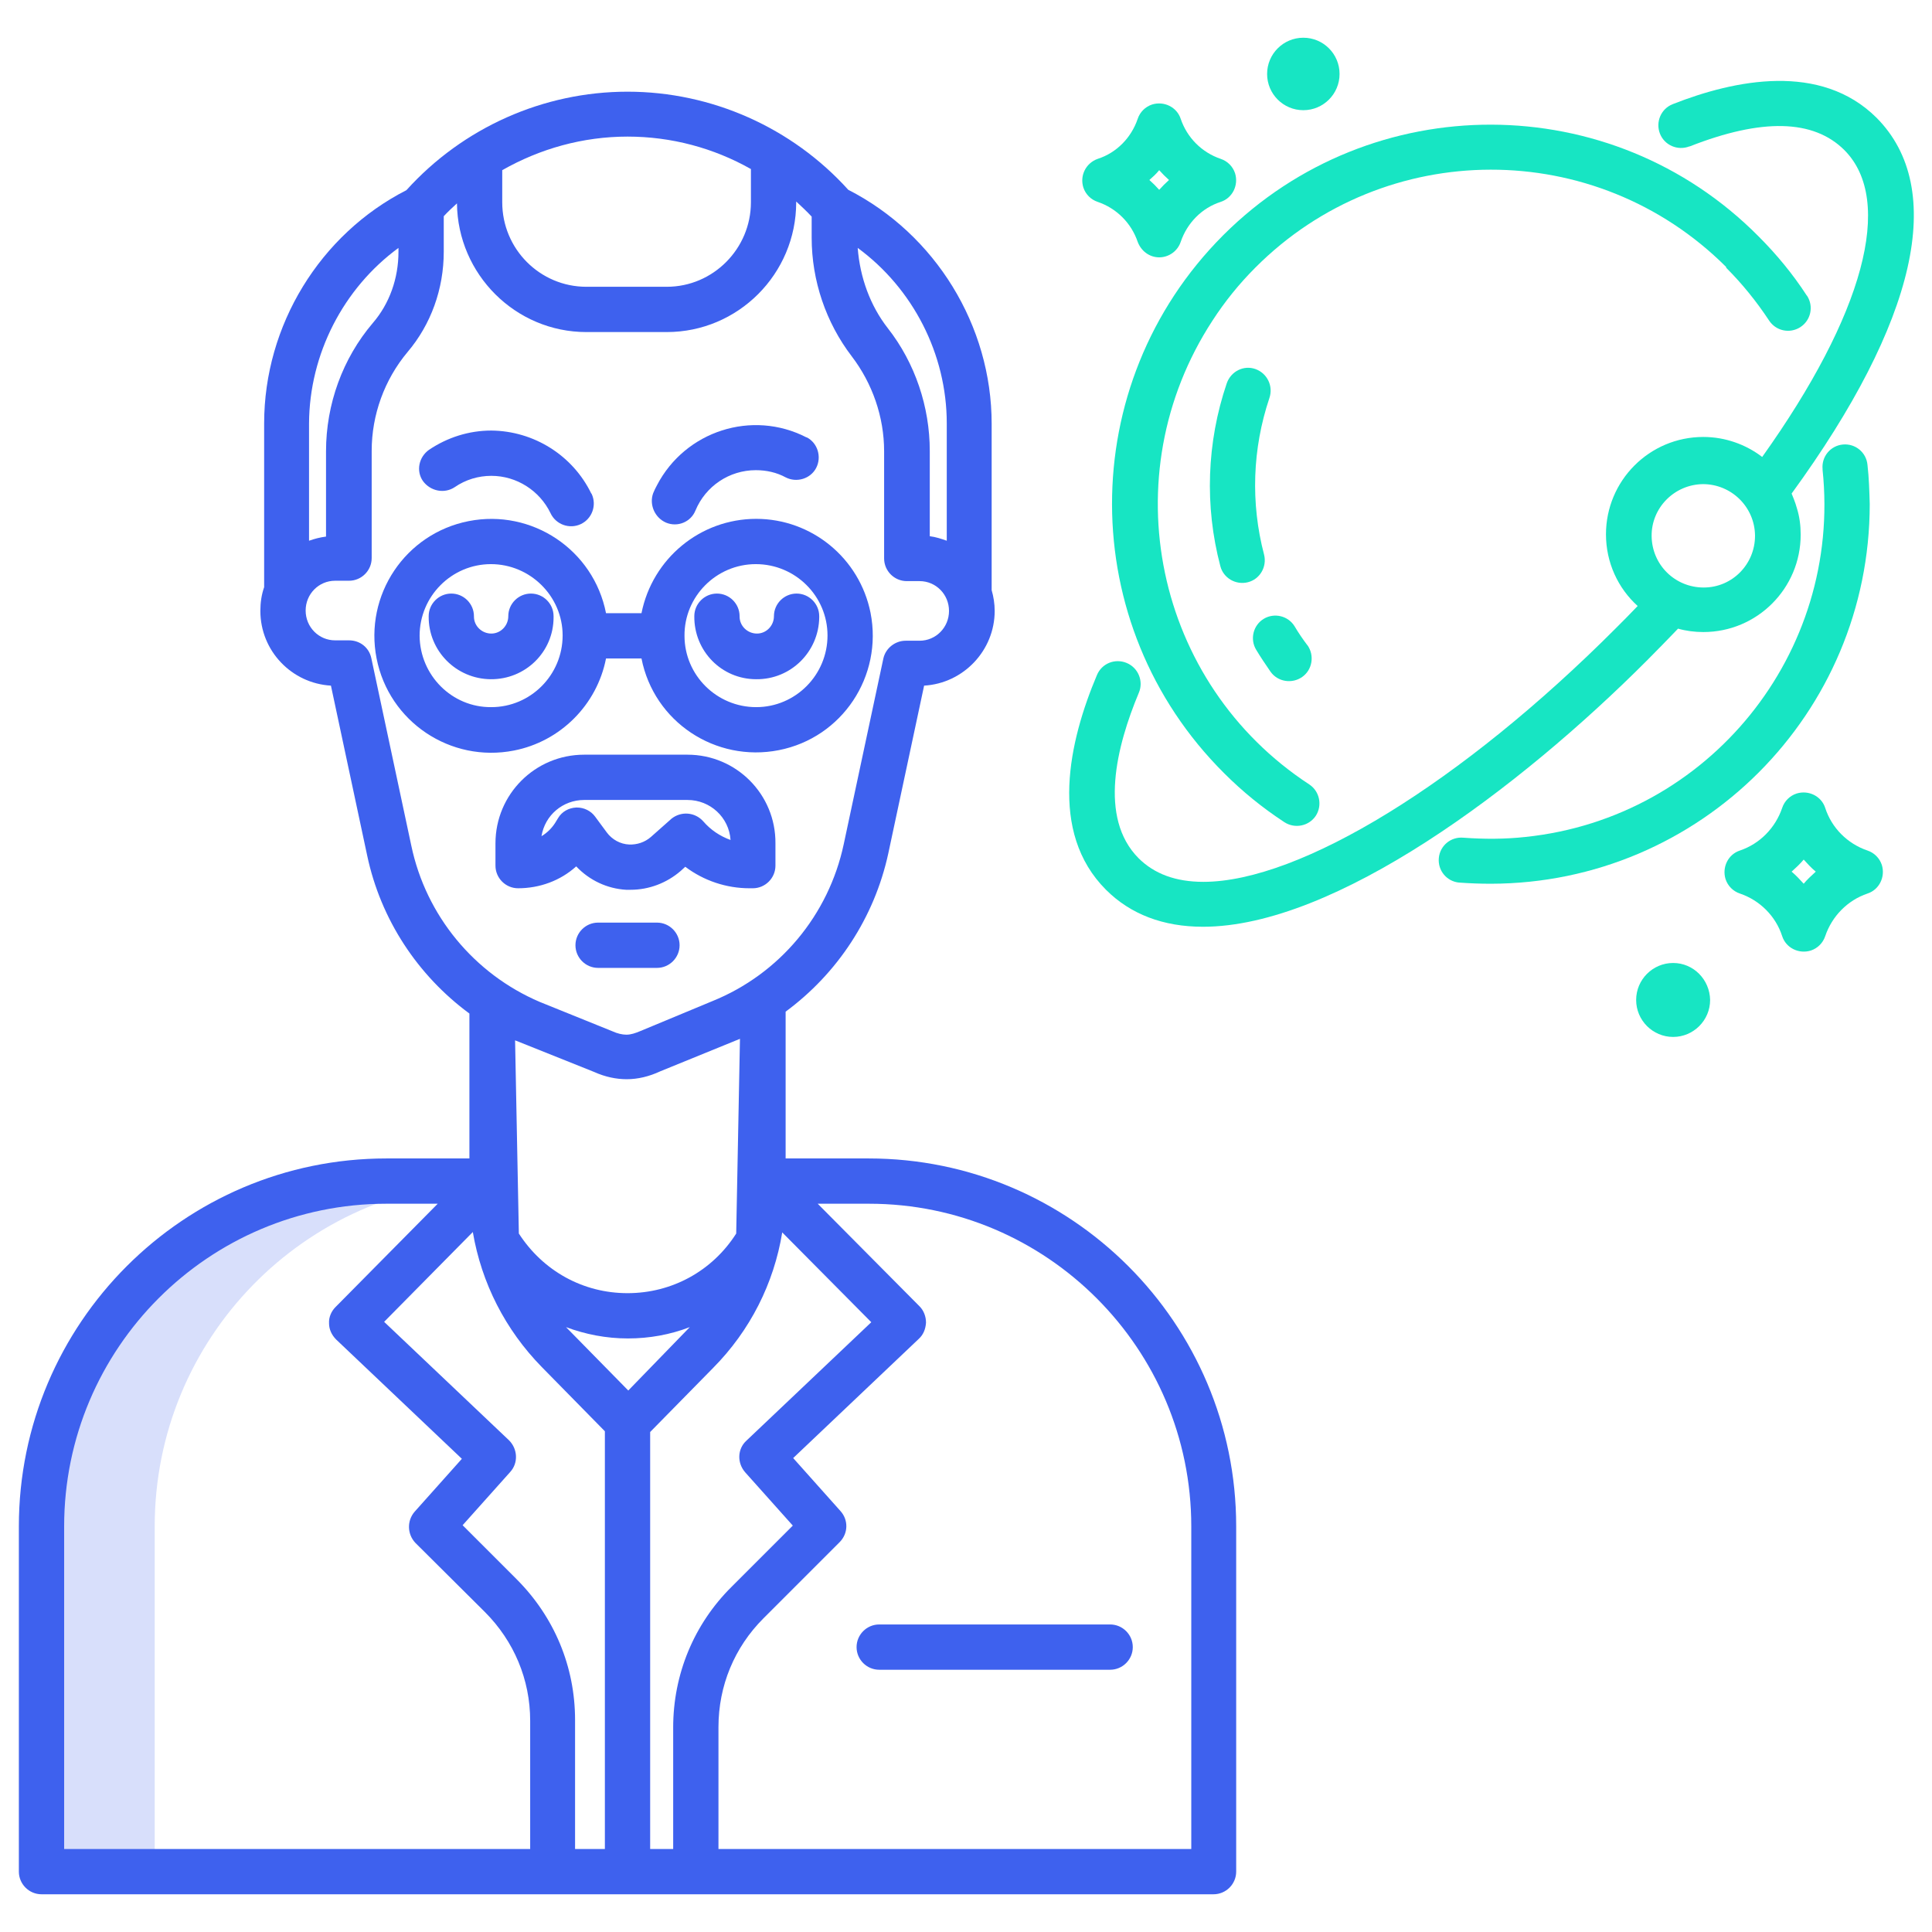
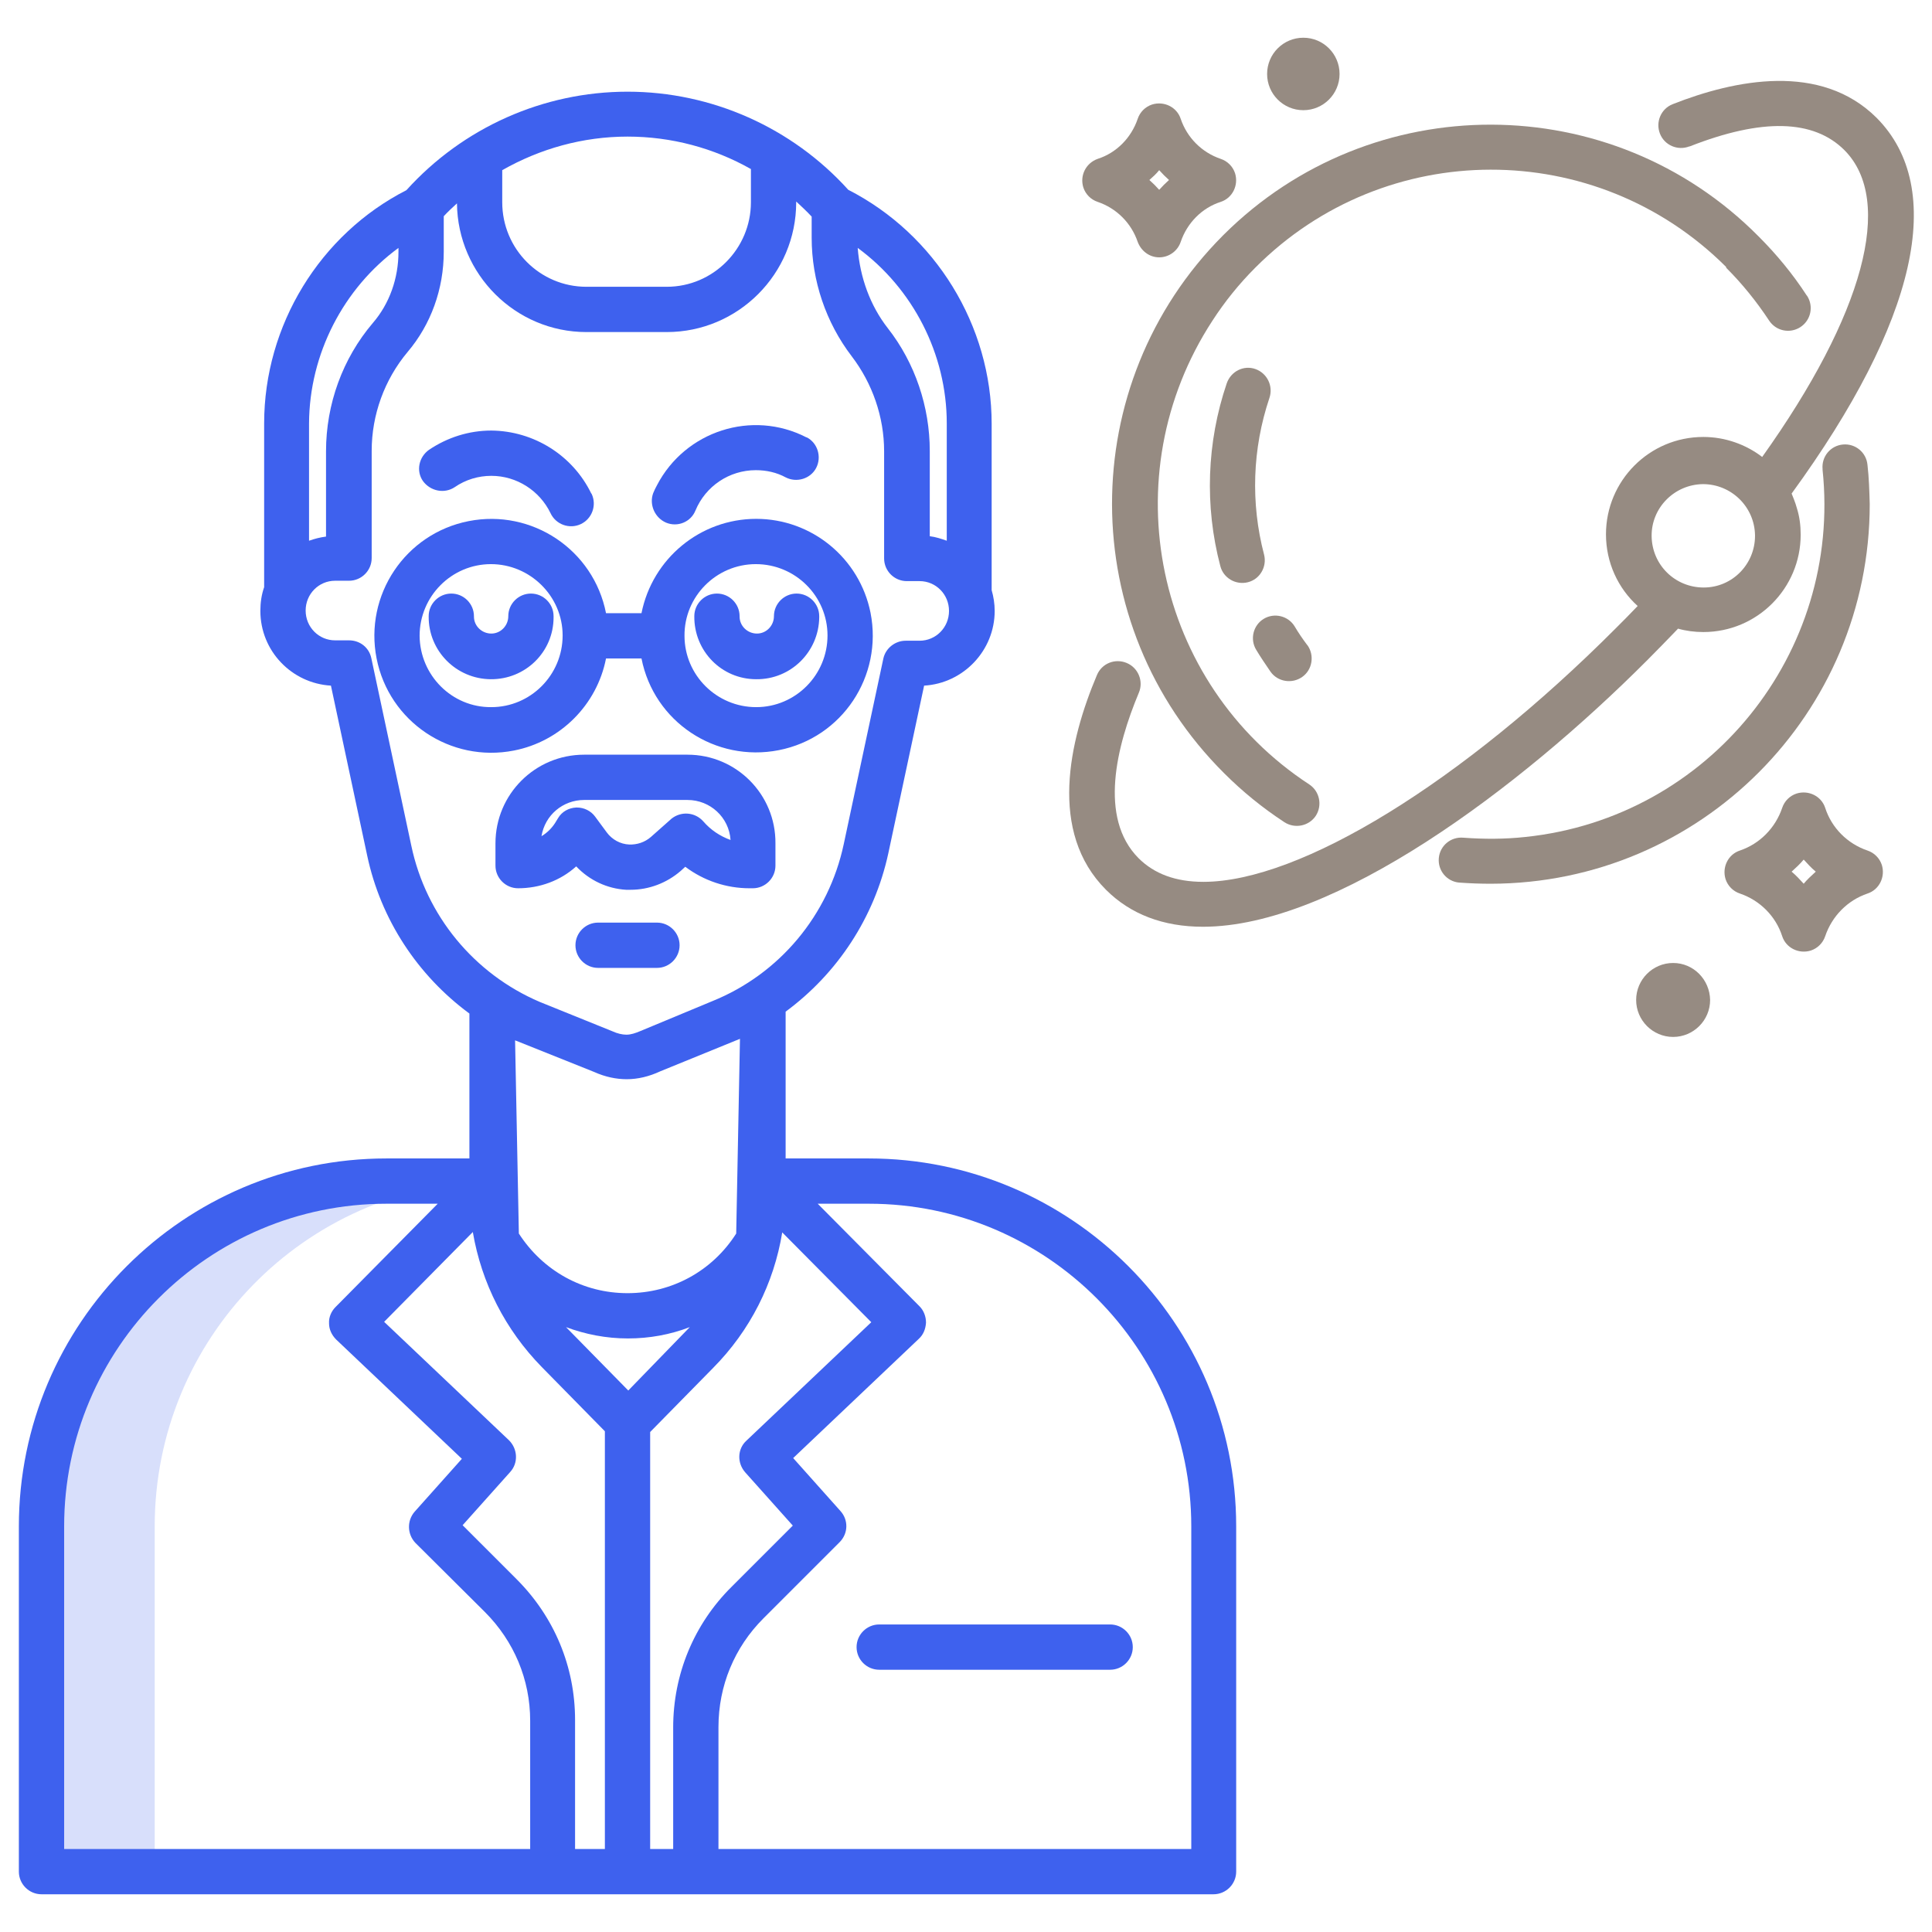
<svg xmlns="http://www.w3.org/2000/svg" viewBox="0 0 144 144" fill="none">
  <path d="M36.647 88.031H28.772C14.597 88.031 3.094 99.562 3.094 113.766V139.5H11.531V113.766C11.531 99.787 22.669 88.369 36.647 88.031Z" fill="#3E61EE" fill-opacity="0.2" />
-   <path d="M86.4 19.181C87.131 19.181 87.778 18.703 88.003 18.028C88.481 16.622 89.578 15.497 90.984 15.047C91.856 14.766 92.334 13.809 92.053 12.909C91.884 12.403 91.49 12.009 90.984 11.841C89.578 11.363 88.481 10.266 88.003 8.859C87.722 7.987 86.765 7.509 85.865 7.791C85.359 7.959 84.965 8.353 84.797 8.859C84.319 10.266 83.222 11.391 81.815 11.841C80.944 12.15 80.465 13.078 80.747 13.978C80.915 14.484 81.309 14.878 81.815 15.047C83.222 15.525 84.319 16.622 84.797 18.028C85.05 18.703 85.668 19.181 86.4 19.181V19.181ZM86.4 12.684C86.625 12.938 86.878 13.191 87.131 13.416C86.878 13.641 86.625 13.894 86.4 14.147C86.175 13.894 85.922 13.641 85.668 13.416C85.922 13.191 86.175 12.966 86.4 12.684Z" fill="#17E5C3" />
-   <path d="M139.19 63.393C137.699 62.887 136.518 61.706 136.04 60.215C135.759 59.343 134.802 58.865 133.902 59.147C133.396 59.315 133.002 59.709 132.834 60.215C132.327 61.706 131.174 62.887 129.684 63.393C128.812 63.675 128.334 64.631 128.615 65.531C128.784 66.037 129.177 66.431 129.684 66.6C131.174 67.106 132.355 68.287 132.834 69.778C133.115 70.65 134.071 71.128 134.971 70.847C135.477 70.678 135.871 70.284 136.04 69.778C136.546 68.287 137.699 67.106 139.19 66.6C140.062 66.318 140.54 65.362 140.259 64.462C140.09 63.956 139.696 63.562 139.19 63.393ZM134.437 65.868C134.155 65.559 133.874 65.25 133.537 64.968C133.846 64.687 134.155 64.406 134.437 64.068C134.718 64.378 134.999 64.687 135.337 64.968C134.999 65.278 134.69 65.559 134.437 65.868Z" fill="#17E5C3" />
-   <path d="M124.705 71.775C123.187 71.775 121.949 73.012 121.949 74.531C121.949 76.05 123.187 77.287 124.705 77.287C126.224 77.287 127.462 76.05 127.462 74.531C127.434 73.012 126.224 71.775 124.705 71.775Z" fill="#17E5C3" />
+   <path d="M86.4 19.181C87.131 19.181 87.778 18.703 88.003 18.028C88.481 16.622 89.578 15.497 90.984 15.047C91.856 14.766 92.334 13.809 92.053 12.909C91.884 12.403 91.49 12.009 90.984 11.841C89.578 11.363 88.481 10.266 88.003 8.859C87.722 7.987 86.765 7.509 85.865 7.791C85.359 7.959 84.965 8.353 84.797 8.859C84.319 10.266 83.222 11.391 81.815 11.841C80.944 12.15 80.465 13.078 80.747 13.978C80.915 14.484 81.309 14.878 81.815 15.047C83.222 15.525 84.319 16.622 84.797 18.028C85.05 18.703 85.668 19.181 86.4 19.181ZM86.4 12.684C86.625 12.938 86.878 13.191 87.131 13.416C86.878 13.641 86.625 13.894 86.4 14.147C86.175 13.894 85.922 13.641 85.668 13.416C85.922 13.191 86.175 12.966 86.4 12.684Z" fill="#968B82" />
+   <path d="M139.19 63.393C137.699 62.887 136.518 61.706 136.04 60.215C135.759 59.343 134.802 58.865 133.902 59.147C133.396 59.315 133.002 59.709 132.834 60.215C132.327 61.706 131.174 62.887 129.684 63.393C128.812 63.675 128.334 64.631 128.615 65.531C128.784 66.037 129.177 66.431 129.684 66.6C131.174 67.106 132.355 68.287 132.834 69.778C133.115 70.65 134.071 71.128 134.971 70.847C135.477 70.678 135.871 70.284 136.04 69.778C136.546 68.287 137.699 67.106 139.19 66.6C140.062 66.318 140.54 65.362 140.259 64.462C140.09 63.956 139.696 63.562 139.19 63.393ZM134.437 65.868C134.155 65.559 133.874 65.25 133.537 64.968C133.846 64.687 134.155 64.406 134.437 64.068C134.718 64.378 134.999 64.687 135.337 64.968C134.999 65.278 134.69 65.559 134.437 65.868Z" fill="#968B82" />
+   <path d="M124.705 71.775C123.187 71.775 121.949 73.012 121.949 74.531C121.949 76.05 123.187 77.287 124.705 77.287C126.224 77.287 127.462 76.05 127.462 74.531C127.434 73.012 126.224 71.775 124.705 71.775Z" fill="#968B82" />
  <path d="M63.844 122.766C63.844 123.694 64.603 124.453 65.531 124.453H82.744C83.672 124.453 84.431 123.694 84.431 122.766C84.431 121.838 83.672 121.078 82.744 121.078H65.531C64.603 121.078 63.844 121.838 63.844 122.766Z" fill="#3E61EE" />
-   <path d="M51.244 56.25H43.538C39.882 56.25 36.929 59.203 36.929 62.859V64.519C36.929 65.447 37.688 66.206 38.616 66.206C40.219 66.206 41.766 65.644 42.947 64.575C43.932 65.616 45.254 66.234 46.66 66.319H46.998C48.376 66.319 49.697 65.812 50.738 64.912L51.076 64.603C52.454 65.644 54.141 66.206 55.857 66.206H56.11C57.038 66.206 57.797 65.447 57.797 64.519V62.859C57.826 59.203 54.873 56.25 51.244 56.25V56.25ZM52.426 61.228C51.807 60.525 50.766 60.441 50.035 61.031L50.007 61.059L48.516 62.381C48.066 62.775 47.476 62.972 46.885 62.944C46.238 62.916 45.619 62.578 45.226 62.044L44.354 60.862C44.044 60.441 43.538 60.188 43.004 60.188C42.976 60.188 42.976 60.188 42.947 60.188C42.385 60.216 41.879 60.497 41.597 60.975L41.373 61.341C41.119 61.734 40.782 62.072 40.36 62.325C40.613 60.75 41.963 59.625 43.538 59.625H51.244C52.932 59.625 54.338 60.919 54.451 62.606C53.663 62.325 52.96 61.847 52.426 61.228V61.228Z" fill="#3E61EE" />
+   <path d="M51.244 56.25H43.538C39.882 56.25 36.929 59.203 36.929 62.859V64.519C36.929 65.447 37.688 66.206 38.616 66.206C40.219 66.206 41.766 65.644 42.947 64.575C43.932 65.616 45.254 66.234 46.66 66.319H46.998C48.376 66.319 49.697 65.812 50.738 64.912L51.076 64.603C52.454 65.644 54.141 66.206 55.857 66.206H56.11C57.038 66.206 57.797 65.447 57.797 64.519V62.859C57.826 59.203 54.873 56.25 51.244 56.25ZM52.426 61.228C51.807 60.525 50.766 60.441 50.035 61.031L50.007 61.059L48.516 62.381C48.066 62.775 47.476 62.972 46.885 62.944C46.238 62.916 45.619 62.578 45.226 62.044L44.354 60.862C44.044 60.441 43.538 60.188 43.004 60.188C42.976 60.188 42.976 60.188 42.947 60.188C42.385 60.216 41.879 60.497 41.597 60.975L41.373 61.341C41.119 61.734 40.782 62.072 40.36 62.325C40.613 60.75 41.963 59.625 43.538 59.625H51.244C52.932 59.625 54.338 60.919 54.451 62.606C53.663 62.325 52.96 61.847 52.426 61.228Z" fill="#3E61EE" />
  <path d="M48.966 68.766H44.578C43.65 68.766 42.891 69.525 42.891 70.453C42.891 71.381 43.65 72.141 44.578 72.141H48.966C49.894 72.141 50.653 71.381 50.653 70.453C50.653 69.525 49.894 68.766 48.966 68.766Z" fill="#3E61EE" />
-   <path d="M41.26 46.013C41.26 45.984 41.26 45.956 41.26 45.928C41.26 45 40.501 44.241 39.572 44.241C38.644 44.241 37.885 45 37.885 45.928C37.885 46.631 37.322 47.222 36.619 47.222C35.916 47.222 35.325 46.66 35.325 45.956V45.928C35.325 45 34.566 44.241 33.638 44.241C32.71 44.241 31.951 45 31.951 45.928C31.922 48.516 34.004 50.597 36.563 50.625C39.151 50.653 41.26 48.6 41.26 46.013V46.013Z" fill="#3E61EE" />
-   <path d="M56.363 50.625C58.95 50.653 61.032 48.572 61.06 46.013C61.06 45.984 61.06 45.956 61.06 45.928C61.06 45 60.3 44.241 59.372 44.241C58.444 44.241 57.685 45 57.685 45.928C57.685 46.631 57.122 47.222 56.419 47.222C55.716 47.222 55.125 46.66 55.125 45.956V45.928C55.125 45 54.366 44.241 53.438 44.241C52.51 44.241 51.75 45 51.75 45.928C51.722 48.516 53.775 50.625 56.363 50.625V50.625Z" fill="#3E61EE" />
+   <path d="M41.26 46.013C41.26 45.984 41.26 45.956 41.26 45.928C41.26 45 40.501 44.241 39.572 44.241C38.644 44.241 37.885 45 37.885 45.928C37.885 46.631 37.322 47.222 36.619 47.222C35.916 47.222 35.325 46.66 35.325 45.956V45.928C35.325 45 34.566 44.241 33.638 44.241C32.71 44.241 31.951 45 31.951 45.928C31.922 48.516 34.004 50.597 36.563 50.625C39.151 50.653 41.26 48.6 41.26 46.013Z" fill="#3E61EE" />
+   <path d="M56.363 50.625C58.95 50.653 61.032 48.572 61.06 46.013C61.06 45.984 61.06 45.956 61.06 45.928C61.06 45 60.3 44.241 59.372 44.241C58.444 44.241 57.685 45 57.685 45.928C57.685 46.631 57.122 47.222 56.419 47.222C55.716 47.222 55.125 46.66 55.125 45.956V45.928C55.125 45 54.366 44.241 53.438 44.241C52.51 44.241 51.75 45 51.75 45.928C51.722 48.516 53.775 50.625 56.363 50.625Z" fill="#3E61EE" />
  <path d="M38.306 55.941C41.766 55.266 44.494 52.538 45.169 49.078H47.813C48.741 53.803 53.325 56.841 58.05 55.913C62.775 54.984 65.813 50.4 64.885 45.675C64.069 41.597 60.497 38.672 56.363 38.672C52.2 38.672 48.628 41.625 47.813 45.703H45.169C44.241 40.978 39.656 37.913 34.931 38.841C30.206 39.769 27.141 44.353 28.069 49.078C28.997 53.803 33.581 56.869 38.306 55.941ZM56.335 42.047C59.288 42.047 61.678 44.438 61.678 47.362C61.678 50.316 59.288 52.706 56.363 52.706C53.41 52.706 51.019 50.316 51.019 47.391C50.991 44.466 53.382 42.047 56.335 42.047ZM31.275 47.391C31.275 44.438 33.666 42.047 36.591 42.047C39.516 42.047 41.935 44.438 41.935 47.362C41.935 50.316 39.544 52.706 36.619 52.706C33.694 52.734 31.303 50.344 31.275 47.391Z" fill="#3E61EE" />
  <path d="M33.891 36.31C34.706 35.747 35.662 35.466 36.619 35.466C38.503 35.466 40.219 36.563 41.034 38.25C41.428 39.094 42.441 39.46 43.284 39.066C44.128 38.672 44.494 37.66 44.1 36.816C44.1 36.816 44.1 36.788 44.072 36.788C42.694 33.947 39.797 32.119 36.619 32.091C34.959 32.091 33.356 32.597 31.978 33.525C31.219 34.06 30.994 35.1 31.528 35.86C32.09 36.619 33.131 36.816 33.891 36.31Z" fill="#3E61EE" />
-   <path d="M49.641 38.953C50.512 39.319 51.497 38.897 51.834 38.053C52.594 36.225 54.366 35.044 56.334 35.044C57.122 35.044 57.881 35.212 58.556 35.578C59.372 36 60.412 35.691 60.834 34.875C61.256 34.059 60.947 33.019 60.131 32.597H60.103C56.053 30.516 51.075 32.119 48.966 36.169C48.853 36.366 48.769 36.562 48.684 36.759C48.375 37.603 48.797 38.587 49.641 38.953V38.953Z" fill="#3E61EE" />
-   <path d="M64.744 86.344H58.556V75.403C62.409 72.563 65.166 68.4 66.206 63.619L68.878 51.103C71.803 50.934 74.138 48.488 74.138 45.535C74.138 45 74.053 44.466 73.912 43.988V31.584C73.912 24.272 69.722 17.466 63.225 14.147C59.034 9.506 53.044 6.834 46.772 6.834C40.5 6.834 34.509 9.506 30.291 14.175C23.85 17.466 19.688 24.244 19.688 31.556V43.763C19.491 44.325 19.406 44.916 19.406 45.535C19.406 48.516 21.741 50.934 24.666 51.103L27.366 63.76C28.378 68.541 31.134 72.703 34.987 75.544V86.344H28.8C13.697 86.344 1.406 98.635 1.406 113.766V139.5C1.406 140.428 2.166 141.188 3.094 141.188H90.45C91.378 141.188 92.138 140.428 92.138 139.5V113.766C92.138 98.635 79.847 86.344 64.744 86.344V86.344ZM70.566 31.556V40.303C70.172 40.163 69.75 40.022 69.3 39.966V33.609C69.3 30.319 68.203 27.056 66.178 24.469C64.856 22.781 64.097 20.672 63.928 18.478C68.034 21.488 70.566 26.381 70.566 31.556V31.556ZM37.434 12.684C40.247 11.081 43.453 10.181 46.772 10.181C50.034 10.181 53.184 11.025 55.969 12.6V15.075C55.969 18.535 53.156 21.375 49.697 21.375H43.706C40.247 21.375 37.434 18.563 37.434 15.075V12.684ZM23.034 31.556C23.062 26.381 25.594 21.488 29.7 18.478V18.759C29.7 20.756 29.025 22.641 27.788 24.075C25.538 26.719 24.3 30.122 24.3 33.638V39.994C23.85 40.05 23.428 40.163 23.034 40.303V31.556ZM30.656 63.028L27.675 49.05C27.506 48.263 26.831 47.728 26.016 47.728H24.975C23.766 47.728 22.781 46.744 22.781 45.506C22.781 44.269 23.766 43.285 24.975 43.285H26.016C26.944 43.285 27.703 42.525 27.703 41.597V33.609C27.703 30.91 28.659 28.294 30.375 26.241C32.119 24.188 33.075 21.544 33.075 18.759V16.116C33.384 15.778 33.722 15.469 34.059 15.159C34.116 20.447 38.419 24.75 43.706 24.75H49.697C55.013 24.75 59.344 20.419 59.344 15.075V15.019C59.737 15.384 60.131 15.75 60.497 16.144V17.719C60.497 20.925 61.566 24.047 63.478 26.55C65.025 28.575 65.897 31.078 65.897 33.638V41.625C65.897 42.553 66.656 43.313 67.584 43.313H68.541C69.75 43.313 70.734 44.297 70.734 45.535C70.734 46.772 69.75 47.756 68.541 47.756H67.5C66.713 47.756 66.009 48.319 65.841 49.078L62.888 62.916C61.763 68.203 58.106 72.591 53.1 74.616L47.756 76.838C47.362 77.006 47.025 77.119 46.688 77.119C46.378 77.119 46.013 77.034 45.647 76.866L40.219 74.672C35.353 72.591 31.753 68.26 30.656 63.028V63.028ZM55.153 77.428L54.872 91.941C53.1 94.725 50.091 96.385 46.772 96.385C43.453 96.385 40.472 94.725 38.672 91.941L38.391 77.541L44.297 79.903C45.112 80.269 45.928 80.438 46.716 80.438C47.531 80.438 48.375 80.241 49.219 79.847L55.153 77.428ZM39.516 137.813H4.781V113.766C4.781 100.491 15.553 89.719 28.8 89.719H32.625L25.003 97.425C24.694 97.734 24.497 98.184 24.525 98.635C24.525 99.085 24.722 99.506 25.059 99.844L34.425 108.731L30.909 112.669C30.319 113.344 30.347 114.356 30.966 115.003L36.141 120.15C38.306 122.316 39.516 125.184 39.516 128.25V137.813ZM45.084 137.813H42.862V128.194C42.862 124.228 41.316 120.516 38.503 117.703L34.481 113.681L38.025 109.716C38.644 109.041 38.587 108 37.941 107.353L28.631 98.522L35.241 91.828C35.888 95.625 37.659 99.113 40.388 101.897L45.084 106.678V137.813ZM42.188 98.916C43.622 99.45 45.169 99.76 46.8 99.76C48.403 99.76 49.95 99.478 51.413 98.916L46.828 103.641L42.188 98.916ZM50.175 137.813H48.459V106.734L53.156 101.953C55.913 99.169 57.684 95.653 58.303 91.856L64.941 98.55L55.631 107.381C54.956 108 54.928 109.041 55.547 109.744L59.091 113.709L54.534 118.266C51.722 121.05 50.175 124.791 50.175 128.756V137.813ZM88.791 137.813H53.55V128.728C53.55 125.663 54.731 122.794 56.897 120.628L62.578 114.947C63.225 114.3 63.253 113.288 62.634 112.613L59.119 108.675L68.484 99.788C68.822 99.478 68.991 99.056 69.019 98.578C69.019 98.128 68.85 97.678 68.541 97.369L60.947 89.719H64.772C78.019 89.719 88.791 100.519 88.791 113.766V137.813Z" fill="#3E61EE" />
-   <path d="M137.362 33.131C136.434 33.215 135.759 34.031 135.844 34.959V35.016C137.278 48.684 127.378 60.947 113.709 62.381C112.162 62.55 110.616 62.55 109.069 62.437C108.141 62.353 107.325 63.028 107.241 63.956C107.156 64.884 107.831 65.7 108.759 65.784H108.787C109.575 65.841 110.334 65.869 111.122 65.869C126.731 65.841 139.359 53.184 139.359 37.575C139.331 36.59 139.303 35.606 139.191 34.65C139.106 33.722 138.291 33.047 137.362 33.131V33.131Z" fill="#17E5C3" />
-   <path d="M95.737 61.285C96.525 61.791 97.565 61.566 98.071 60.806C98.578 60.019 98.353 58.978 97.593 58.472C86.062 50.935 82.828 35.466 90.365 23.907C91.293 22.472 92.362 21.15 93.571 19.941C103.246 10.238 118.94 10.21 128.643 19.885C128.643 19.913 128.671 19.941 128.671 19.969C129.853 21.15 130.921 22.472 131.849 23.878C132.356 24.666 133.396 24.891 134.184 24.385C134.971 23.878 135.196 22.838 134.69 22.05L134.662 22.022C133.621 20.419 132.412 18.956 131.062 17.607C120.093 6.553 102.234 6.525 91.209 17.494C91.181 17.522 91.153 17.55 91.153 17.55C80.1 28.631 80.128 46.575 91.237 57.628C92.615 59.007 94.106 60.216 95.737 61.285V61.285Z" fill="#17E5C3" />
-   <path d="M94.696 50.063C95.231 50.822 96.299 50.991 97.059 50.456C97.818 49.922 97.987 48.853 97.453 48.094L97.424 48.066C97.087 47.616 96.778 47.166 96.496 46.688C96.018 45.9 94.978 45.647 94.19 46.125C93.403 46.603 93.15 47.644 93.628 48.431C93.965 48.994 94.331 49.528 94.696 50.063V50.063Z" fill="#17E5C3" />
-   <path d="M93.571 27.506C92.699 27.197 91.743 27.675 91.433 28.575C89.943 32.962 89.774 37.716 90.955 42.188C91.18 43.087 92.108 43.622 93.008 43.397C93.908 43.172 94.443 42.244 94.218 41.344C93.205 37.491 93.346 33.441 94.612 29.672C94.921 28.772 94.443 27.816 93.571 27.506Z" fill="#17E5C3" />
-   <path d="M97.143 8.213C98.635 8.213 99.843 7.004 99.843 5.513C99.843 4.021 98.635 2.812 97.143 2.812C95.652 2.812 94.443 4.021 94.443 5.513C94.443 7.004 95.652 8.213 97.143 8.213Z" fill="#17E5C3" />
-   <path d="M125.072 46.856C125.662 47.025 126.309 47.109 126.956 47.109C130.978 47.109 134.212 43.846 134.212 39.853C134.212 39.178 134.128 38.503 133.931 37.884C133.875 37.659 133.79 37.434 133.706 37.209C133.65 37.068 133.593 36.928 133.537 36.787C142.875 23.962 145.125 14.062 139.865 8.775C135.703 4.64 129.318 5.934 124.678 7.762C123.806 8.1 123.384 9.084 123.721 9.956C124.059 10.828 125.043 11.25 125.915 10.912H125.943C131.315 8.803 135.168 8.887 137.475 11.193C141.215 14.962 138.909 23.456 131.343 34.059C130.134 33.131 128.587 32.568 126.956 32.568C122.934 32.568 119.7 35.831 119.7 39.825C119.7 41.934 120.6 43.847 122.062 45.168C121.528 45.731 120.993 46.265 120.431 46.828C108.984 58.303 96.918 65.728 89.69 65.728C87.637 65.728 86.034 65.137 84.853 63.956C81.871 60.947 83.222 55.603 84.881 51.637C85.246 50.793 84.853 49.781 83.981 49.415C83.109 49.05 82.125 49.443 81.759 50.315C79.678 55.237 78.131 62.015 82.434 66.318C84.262 68.147 86.709 69.075 89.662 69.075C99.478 69.075 113.203 58.809 122.793 49.19C123.525 48.459 124.312 47.643 125.072 46.856V46.856ZM126.928 36.084C129.037 36.084 130.781 37.772 130.809 39.909V39.937C130.809 42.047 129.121 43.79 126.984 43.79C124.846 43.79 123.131 42.103 123.103 39.965C123.075 37.856 124.79 36.112 126.928 36.084V36.084Z" fill="#17E5C3" />
+   <path d="M49.641 38.953C50.512 39.319 51.497 38.897 51.834 38.053C52.594 36.225 54.366 35.044 56.334 35.044C57.122 35.044 57.881 35.212 58.556 35.578C59.372 36 60.412 35.691 60.834 34.875C61.256 34.059 60.947 33.019 60.131 32.597H60.103C56.053 30.516 51.075 32.119 48.966 36.169C48.853 36.366 48.769 36.562 48.684 36.759C48.375 37.603 48.797 38.587 49.641 38.953Z" fill="#3E61EE" />
+   <path d="M64.744 86.344H58.556V75.403C62.409 72.563 65.166 68.4 66.206 63.619L68.878 51.103C71.803 50.934 74.138 48.488 74.138 45.535C74.138 45 74.053 44.466 73.912 43.988V31.584C73.912 24.272 69.722 17.466 63.225 14.147C59.034 9.506 53.044 6.834 46.772 6.834C40.5 6.834 34.509 9.506 30.291 14.175C23.85 17.466 19.688 24.244 19.688 31.556V43.763C19.491 44.325 19.406 44.916 19.406 45.535C19.406 48.516 21.741 50.934 24.666 51.103L27.366 63.76C28.378 68.541 31.134 72.703 34.987 75.544V86.344H28.8C13.697 86.344 1.406 98.635 1.406 113.766V139.5C1.406 140.428 2.166 141.188 3.094 141.188H90.45C91.378 141.188 92.138 140.428 92.138 139.5V113.766C92.138 98.635 79.847 86.344 64.744 86.344ZM70.566 31.556V40.303C70.172 40.163 69.75 40.022 69.3 39.966V33.609C69.3 30.319 68.203 27.056 66.178 24.469C64.856 22.781 64.097 20.672 63.928 18.478C68.034 21.488 70.566 26.381 70.566 31.556ZM37.434 12.684C40.247 11.081 43.453 10.181 46.772 10.181C50.034 10.181 53.184 11.025 55.969 12.6V15.075C55.969 18.535 53.156 21.375 49.697 21.375H43.706C40.247 21.375 37.434 18.563 37.434 15.075V12.684ZM23.034 31.556C23.062 26.381 25.594 21.488 29.7 18.478V18.759C29.7 20.756 29.025 22.641 27.788 24.075C25.538 26.719 24.3 30.122 24.3 33.638V39.994C23.85 40.05 23.428 40.163 23.034 40.303V31.556ZM30.656 63.028L27.675 49.05C27.506 48.263 26.831 47.728 26.016 47.728H24.975C23.766 47.728 22.781 46.744 22.781 45.506C22.781 44.269 23.766 43.285 24.975 43.285H26.016C26.944 43.285 27.703 42.525 27.703 41.597V33.609C27.703 30.91 28.659 28.294 30.375 26.241C32.119 24.188 33.075 21.544 33.075 18.759V16.116C33.384 15.778 33.722 15.469 34.059 15.159C34.116 20.447 38.419 24.75 43.706 24.75H49.697C55.013 24.75 59.344 20.419 59.344 15.075V15.019C59.737 15.384 60.131 15.75 60.497 16.144V17.719C60.497 20.925 61.566 24.047 63.478 26.55C65.025 28.575 65.897 31.078 65.897 33.638V41.625C65.897 42.553 66.656 43.313 67.584 43.313H68.541C69.75 43.313 70.734 44.297 70.734 45.535C70.734 46.772 69.75 47.756 68.541 47.756H67.5C66.713 47.756 66.009 48.319 65.841 49.078L62.888 62.916C61.763 68.203 58.106 72.591 53.1 74.616L47.756 76.838C47.362 77.006 47.025 77.119 46.688 77.119C46.378 77.119 46.013 77.034 45.647 76.866L40.219 74.672C35.353 72.591 31.753 68.26 30.656 63.028ZM55.153 77.428L54.872 91.941C53.1 94.725 50.091 96.385 46.772 96.385C43.453 96.385 40.472 94.725 38.672 91.941L38.391 77.541L44.297 79.903C45.112 80.269 45.928 80.438 46.716 80.438C47.531 80.438 48.375 80.241 49.219 79.847L55.153 77.428ZM39.516 137.813H4.781V113.766C4.781 100.491 15.553 89.719 28.8 89.719H32.625L25.003 97.425C24.694 97.734 24.497 98.184 24.525 98.635C24.525 99.085 24.722 99.506 25.059 99.844L34.425 108.731L30.909 112.669C30.319 113.344 30.347 114.356 30.966 115.003L36.141 120.15C38.306 122.316 39.516 125.184 39.516 128.25V137.813ZM45.084 137.813H42.862V128.194C42.862 124.228 41.316 120.516 38.503 117.703L34.481 113.681L38.025 109.716C38.644 109.041 38.587 108 37.941 107.353L28.631 98.522L35.241 91.828C35.888 95.625 37.659 99.113 40.388 101.897L45.084 106.678V137.813ZM42.188 98.916C43.622 99.45 45.169 99.76 46.8 99.76C48.403 99.76 49.95 99.478 51.413 98.916L46.828 103.641L42.188 98.916ZM50.175 137.813H48.459V106.734L53.156 101.953C55.913 99.169 57.684 95.653 58.303 91.856L64.941 98.55L55.631 107.381C54.956 108 54.928 109.041 55.547 109.744L59.091 113.709L54.534 118.266C51.722 121.05 50.175 124.791 50.175 128.756V137.813ZM88.791 137.813H53.55V128.728C53.55 125.663 54.731 122.794 56.897 120.628L62.578 114.947C63.225 114.3 63.253 113.288 62.634 112.613L59.119 108.675L68.484 99.788C68.822 99.478 68.991 99.056 69.019 98.578C69.019 98.128 68.85 97.678 68.541 97.369L60.947 89.719H64.772C78.019 89.719 88.791 100.519 88.791 113.766V137.813Z" fill="#3E61EE" />
+   <path d="M137.362 33.131C136.434 33.215 135.759 34.031 135.844 34.959V35.016C137.278 48.684 127.378 60.947 113.709 62.381C112.162 62.55 110.616 62.55 109.069 62.437C108.141 62.353 107.325 63.028 107.241 63.956C107.156 64.884 107.831 65.7 108.759 65.784H108.787C109.575 65.841 110.334 65.869 111.122 65.869C126.731 65.841 139.359 53.184 139.359 37.575C139.331 36.59 139.303 35.606 139.191 34.65C139.106 33.722 138.291 33.047 137.362 33.131Z" fill="#968B82" />
+   <path d="M95.737 61.285C96.525 61.791 97.565 61.566 98.071 60.806C98.578 60.019 98.353 58.978 97.593 58.472C86.062 50.935 82.828 35.466 90.365 23.907C91.293 22.472 92.362 21.15 93.571 19.941C103.246 10.238 118.94 10.21 128.643 19.885C128.643 19.913 128.671 19.941 128.671 19.969C129.853 21.15 130.921 22.472 131.849 23.878C132.356 24.666 133.396 24.891 134.184 24.385C134.971 23.878 135.196 22.838 134.69 22.05L134.662 22.022C133.621 20.419 132.412 18.956 131.062 17.607C120.093 6.553 102.234 6.525 91.209 17.494C91.181 17.522 91.153 17.55 91.153 17.55C80.1 28.631 80.128 46.575 91.237 57.628C92.615 59.007 94.106 60.216 95.737 61.285Z" fill="#968B82" />
+   <path d="M94.696 50.063C95.231 50.822 96.299 50.991 97.059 50.456C97.818 49.922 97.987 48.853 97.453 48.094L97.424 48.066C97.087 47.616 96.778 47.166 96.496 46.688C96.018 45.9 94.978 45.647 94.19 46.125C93.403 46.603 93.15 47.644 93.628 48.431C93.965 48.994 94.331 49.528 94.696 50.063Z" fill="#968B82" />
+   <path d="M93.571 27.506C92.699 27.197 91.743 27.675 91.433 28.575C89.943 32.962 89.774 37.716 90.955 42.188C91.18 43.087 92.108 43.622 93.008 43.397C93.908 43.172 94.443 42.244 94.218 41.344C93.205 37.491 93.346 33.441 94.612 29.672C94.921 28.772 94.443 27.816 93.571 27.506Z" fill="#968B82" />
+   <path d="M97.143 8.213C98.635 8.213 99.843 7.004 99.843 5.513C99.843 4.021 98.635 2.812 97.143 2.812C95.652 2.812 94.443 4.021 94.443 5.513C94.443 7.004 95.652 8.213 97.143 8.213Z" fill="#968B82" />
+   <path d="M125.072 46.856C125.662 47.025 126.309 47.109 126.956 47.109C130.978 47.109 134.212 43.846 134.212 39.853C134.212 39.178 134.128 38.503 133.931 37.884C133.875 37.659 133.79 37.434 133.706 37.209C133.65 37.068 133.593 36.928 133.537 36.787C142.875 23.962 145.125 14.062 139.865 8.775C135.703 4.64 129.318 5.934 124.678 7.762C123.806 8.1 123.384 9.084 123.721 9.956C124.059 10.828 125.043 11.25 125.915 10.912H125.943C131.315 8.803 135.168 8.887 137.475 11.193C141.215 14.962 138.909 23.456 131.343 34.059C130.134 33.131 128.587 32.568 126.956 32.568C122.934 32.568 119.7 35.831 119.7 39.825C119.7 41.934 120.6 43.846 122.062 45.168C121.528 45.731 120.993 46.265 120.431 46.828C108.984 58.303 96.918 65.728 89.69 65.728C87.637 65.728 86.034 65.137 84.853 63.956C81.871 60.947 83.222 55.603 84.881 51.637C85.246 50.793 84.853 49.781 83.981 49.415C83.109 49.05 82.125 49.443 81.759 50.315C79.678 55.237 78.131 62.015 82.434 66.318C84.262 68.147 86.709 69.075 89.662 69.075C99.478 69.075 113.203 58.809 122.793 49.19C123.525 48.459 124.312 47.643 125.072 46.856ZM126.928 36.084C129.037 36.084 130.781 37.772 130.809 39.909V39.937C130.809 42.047 129.121 43.79 126.984 43.79C124.847 43.79 123.131 42.103 123.103 39.965C123.075 37.856 124.79 36.112 126.928 36.084Z" fill="#968B82" />
</svg>
